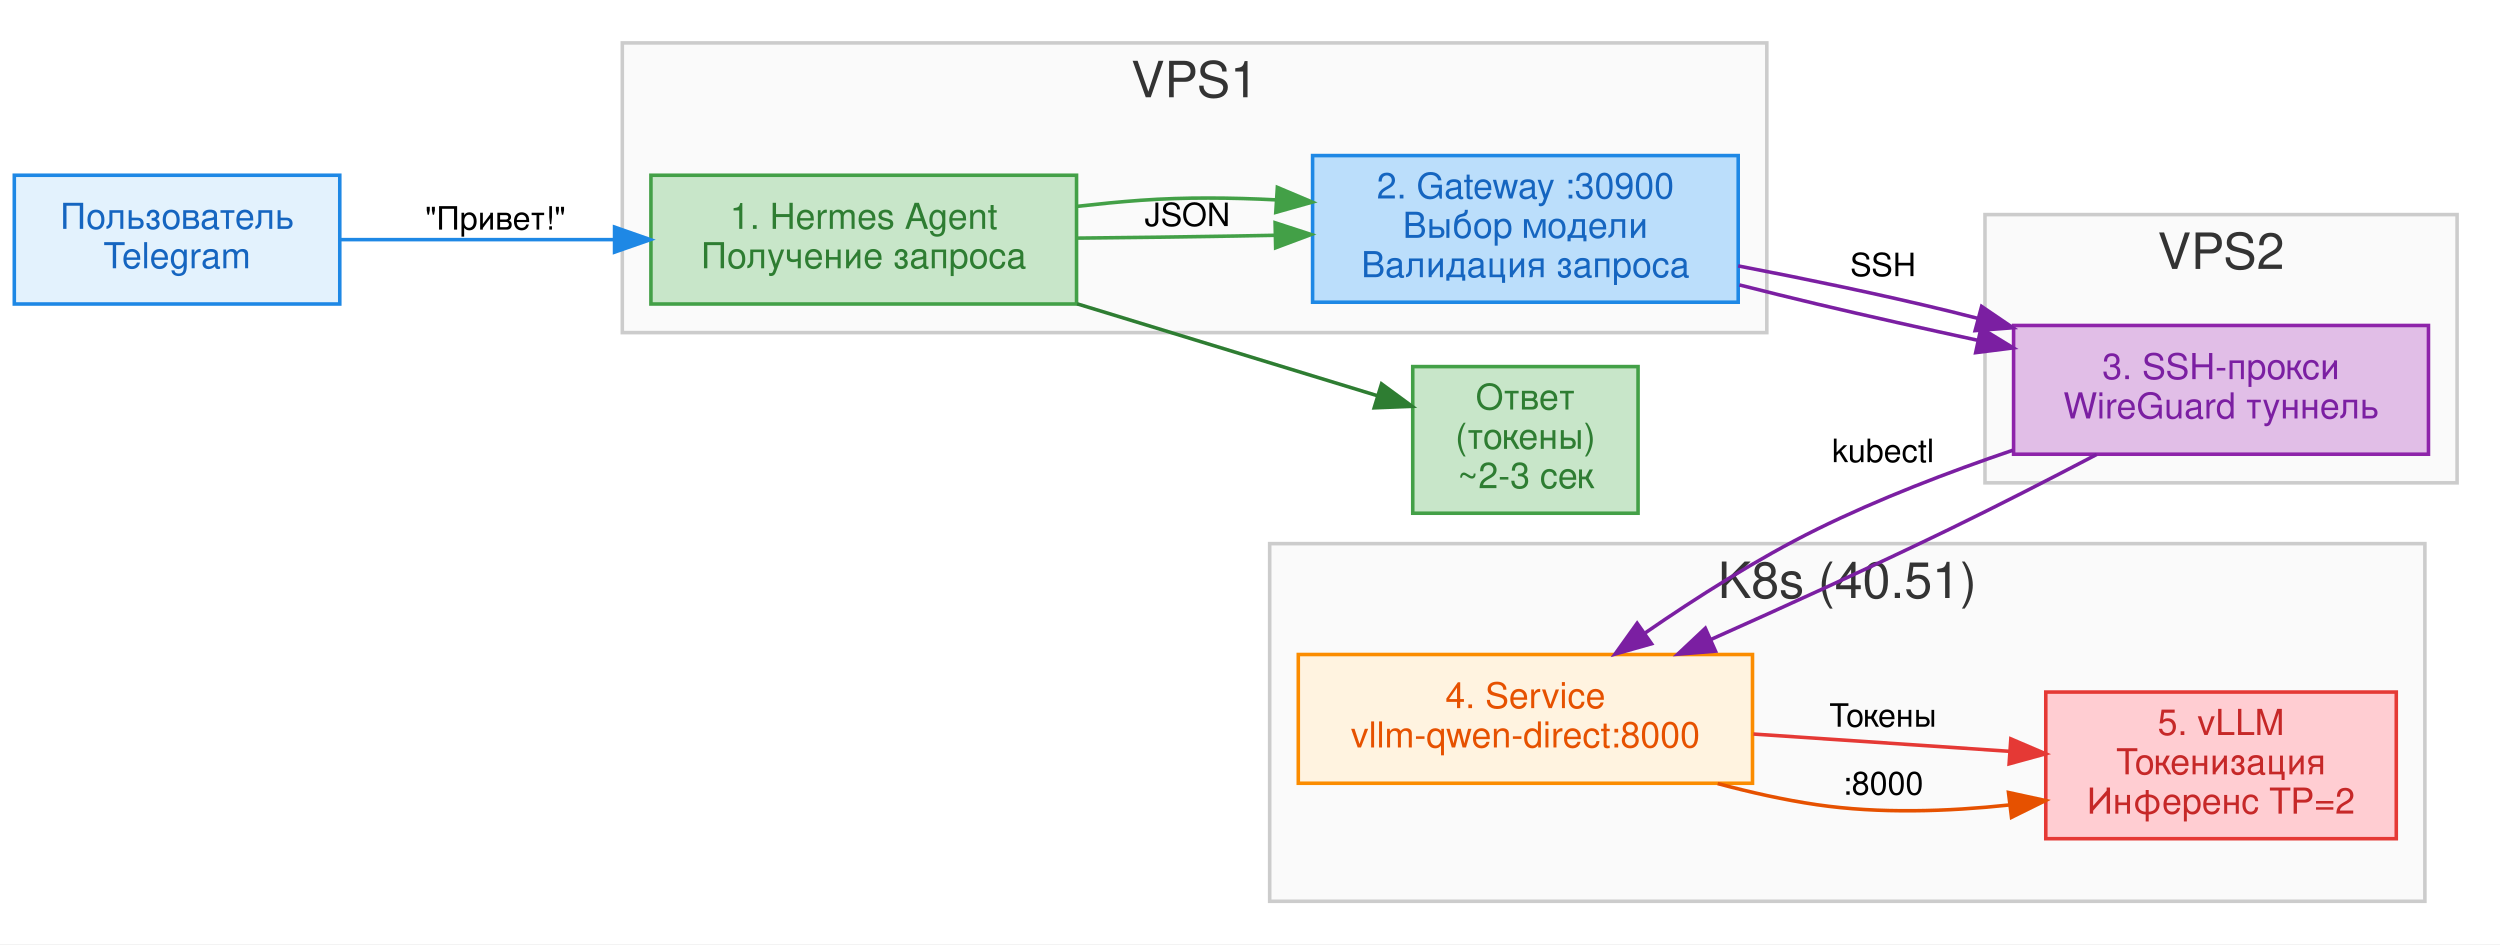
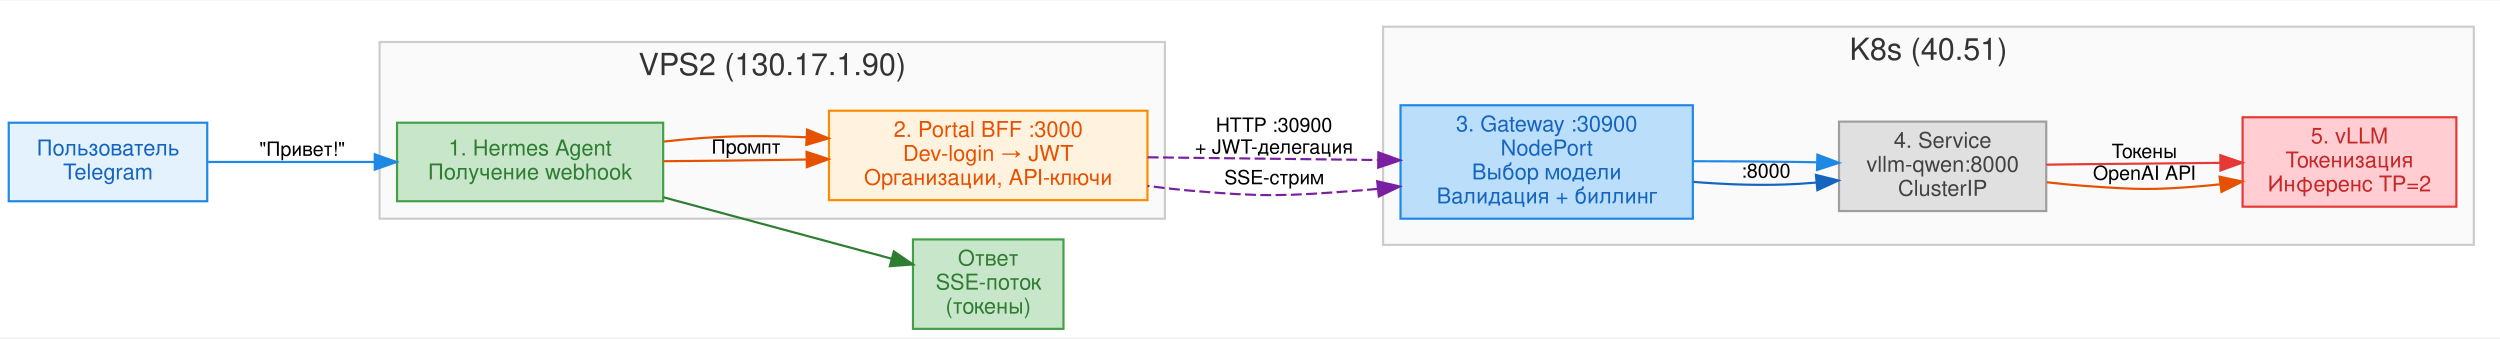
- <svg xmlns="http://www.w3.org/2000/svg" width="699pt" height="264pt" viewBox="0.00 0.00 699.00 264.00">
-   <g id="graph0" class="graph" transform="scale(1 1) rotate(0) translate(4 260)">
-     <polygon fill="#ffffff" stroke="transparent" points="-4,4 -4,-260 695,-260 695,4 -4,4" />
+ <svg xmlns="http://www.w3.org/2000/svg" width="1146pt" height="155pt" viewBox="0.00 0.00 1146.00 154.50">
+   <g id="graph0" class="graph" transform="scale(1 1) rotate(0) translate(4 150.5)">
+     <polygon fill="#ffffff" stroke="transparent" points="-4,4 -4,-150.5 1142,-150.5 1142,4 -4,4" />
    <g id="clust1" class="cluster">
-       <polygon fill="#fafafa" stroke="#cccccc" points="170,-167 170,-248 490,-248 490,-167 170,-167" />
-       <text text-anchor="middle" x="330" y="-232.8" font-family="Helvetica,sans-Serif" font-size="14.00" fill="#333333">VPS1</text>
-     </g>
-     <g id="clust2" class="cluster">
-       <polygon fill="#fafafa" stroke="#cccccc" points="551,-125 551,-200 683,-200 683,-125 551,-125" />
-       <text text-anchor="middle" x="617" y="-184.8" font-family="Helvetica,sans-Serif" font-size="14.00" fill="#333333">VPS2</text>
+       <polygon fill="#fafafa" stroke="#cccccc" points="170,-50.5 170,-131.5 530,-131.5 530,-50.5 170,-50.5" />
+       <text text-anchor="middle" x="350" y="-116.3" font-family="Helvetica,sans-Serif" font-size="14.00" fill="#333333">VPS2 (130.17.1.90)</text>
    </g>
    <g id="clust3" class="cluster">
-       <polygon fill="#fafafa" stroke="#cccccc" points="351,-8 351,-108 674,-108 674,-8 351,-8" />
-       <text text-anchor="middle" x="512.5" y="-92.8" font-family="Helvetica,sans-Serif" font-size="14.00" fill="#333333">K8s (40.51)</text>
+       <polygon fill="#fafafa" stroke="#cccccc" points="630,-38.5 630,-138.5 1130,-138.5 1130,-38.5 630,-38.5" />
+       <text text-anchor="middle" x="880" y="-123.3" font-family="Helvetica,sans-Serif" font-size="14.00" fill="#333333">K8s (40.51)</text>
    </g>
    <g id="node1" class="node">
-       <polygon fill="#e3f2fd" stroke="#1e88e5" points="91,-211 0,-211 0,-175 91,-175 91,-211" />
-       <text text-anchor="middle" x="45.5" y="-196" font-family="Helvetica,sans-Serif" font-size="10.00" fill="#1565c0">Пользователь</text>
-       <text text-anchor="middle" x="45.5" y="-185" font-family="Helvetica,sans-Serif" font-size="10.00" fill="#1565c0">Telegram</text>
+       <polygon fill="#e3f2fd" stroke="#1e88e5" points="91,-94.5 0,-94.5 0,-58.5 91,-58.5 91,-94.5" />
+       <text text-anchor="middle" x="45.5" y="-79.5" font-family="Helvetica,sans-Serif" font-size="10.00" fill="#1565c0">Пользователь</text>
+       <text text-anchor="middle" x="45.5" y="-68.5" font-family="Helvetica,sans-Serif" font-size="10.00" fill="#1565c0">Telegram</text>
    </g>
    <g id="node2" class="node">
-       <polygon fill="#c8e6c9" stroke="#43a047" points="297,-211 178,-211 178,-175 297,-175 297,-211" />
-       <text text-anchor="middle" x="237.5" y="-196" font-family="Helvetica,sans-Serif" font-size="10.00" fill="#2e7d32">1. Hermes Agent</text>
-       <text text-anchor="middle" x="237.5" y="-185" font-family="Helvetica,sans-Serif" font-size="10.00" fill="#2e7d32">Получение запроса</text>
+       <polygon fill="#c8e6c9" stroke="#43a047" points="300,-94.5 178,-94.5 178,-58.5 300,-58.5 300,-94.5" />
+       <text text-anchor="middle" x="239" y="-79.5" font-family="Helvetica,sans-Serif" font-size="10.00" fill="#2e7d32">1. Hermes Agent</text>
+       <text text-anchor="middle" x="239" y="-68.5" font-family="Helvetica,sans-Serif" font-size="10.00" fill="#2e7d32">Получение webhook</text>
    </g>
    <g id="edge1" class="edge">
-       <path fill="none" stroke="#1e88e5" d="M91.05,-193C113.9,-193 142.24,-193 167.81,-193" />
-       <polygon fill="#1e88e5" stroke="#1e88e5" points="167.83,-196.5 177.83,-193 167.83,-189.5 167.83,-196.5" />
-       <text text-anchor="middle" x="134.5" y="-195.8" font-family="Helvetica,sans-Serif" font-size="9.00"> "Привет!"</text>
+       <path fill="none" stroke="#1e88e5" d="M91.4,-76.5C114.14,-76.5 142.27,-76.5 167.79,-76.5" />
+       <polygon fill="#1e88e5" stroke="#1e88e5" points="167.79,-80 177.79,-76.5 167.79,-73 167.79,-80" />
+       <text text-anchor="middle" x="134.5" y="-79.3" font-family="Helvetica,sans-Serif" font-size="9.00"> "Привет!"</text>
    </g>
    <g id="node3" class="node">
-       <polygon fill="#bbdefb" stroke="#1e88e5" points="482,-216.5 363,-216.5 363,-175.5 482,-175.5 482,-216.5" />
-       <text text-anchor="middle" x="422.5" y="-204.5" font-family="Helvetica,sans-Serif" font-size="10.00" fill="#1565c0">2. Gateway :30900</text>
-       <text text-anchor="middle" x="422.5" y="-193.5" font-family="Helvetica,sans-Serif" font-size="10.00" fill="#1565c0">Выбор модели</text>
-       <text text-anchor="middle" x="422.5" y="-182.5" font-family="Helvetica,sans-Serif" font-size="10.00" fill="#1565c0">Валидация запроса</text>
+       <polygon fill="#fff3e0" stroke="#fb8c00" points="522,-100 376,-100 376,-59 522,-59 522,-100" />
+       <text text-anchor="middle" x="449" y="-88" font-family="Helvetica,sans-Serif" font-size="10.00" fill="#e65100">2. Portal BFF :3000</text>
+       <text text-anchor="middle" x="449" y="-77" font-family="Helvetica,sans-Serif" font-size="10.00" fill="#e65100">Dev-login → JWT</text>
+       <text text-anchor="middle" x="449" y="-66" font-family="Helvetica,sans-Serif" font-size="10.00" fill="#e65100">Организации, API-ключи</text>
    </g>
    <g id="edge2" class="edge">
-       <path fill="none" stroke="#43a047" d="M297.04,-193.42C311.42,-193.56 326.77,-193.75 341,-194 344.71,-194.06 348.52,-194.14 352.37,-194.21" />
-       <polygon fill="#43a047" stroke="#43a047" points="352.52,-197.72 362.59,-194.43 352.67,-190.72 352.52,-197.72" />
-       <text text-anchor="middle" x="328" y="-196.8" font-family="Helvetica,sans-Serif" font-size="9.00"> JSON</text>
+       <path fill="none" stroke="#e65100" d="M300.03,-76.85C318.61,-77 339.15,-77.21 358,-77.5 360.53,-77.54 363.1,-77.58 365.69,-77.63" />
+       <polygon fill="#e65100" stroke="#e65100" points="365.73,-81.13 375.79,-77.81 365.86,-74.13 365.73,-81.13" />
+       <text text-anchor="middle" x="338" y="-80.3" font-family="Helvetica,sans-Serif" font-size="9.00"> Промпт</text>
    </g>
    <g id="node7" class="node">
-       <polygon fill="#c8e6c9" stroke="#43a047" points="454,-157.5 391,-157.5 391,-116.5 454,-116.5 454,-157.5" />
-       <text text-anchor="middle" x="422.5" y="-145.5" font-family="Helvetica,sans-Serif" font-size="10.00" fill="#2e7d32">Ответ</text>
-       <text text-anchor="middle" x="422.5" y="-134.5" font-family="Helvetica,sans-Serif" font-size="10.00" fill="#2e7d32">(токены)</text>
-       <text text-anchor="middle" x="422.5" y="-123.5" font-family="Helvetica,sans-Serif" font-size="10.00" fill="#2e7d32">~2-3 сек</text>
+       <polygon fill="#c8e6c9" stroke="#43a047" points="483.5,-41 414.5,-41 414.5,0 483.5,0 483.5,-41" />
+       <text text-anchor="middle" x="449" y="-29" font-family="Helvetica,sans-Serif" font-size="10.00" fill="#2e7d32">Ответ</text>
+       <text text-anchor="middle" x="449" y="-18" font-family="Helvetica,sans-Serif" font-size="10.00" fill="#2e7d32">SSE-поток</text>
+       <text text-anchor="middle" x="449" y="-7" font-family="Helvetica,sans-Serif" font-size="10.00" fill="#2e7d32">(токены)</text>
    </g>
    <g id="edge10" class="edge">
-       <path fill="none" stroke="#2e7d32" d="M297.16,-175.05C324.54,-166.67 356.45,-156.91 381.08,-149.37" />
-       <polygon fill="#2e7d32" stroke="#2e7d32" points="382.28,-152.66 390.82,-146.39 380.23,-145.97 382.28,-152.66" />
+       <path fill="none" stroke="#2e7d32" d="M300.16,-60.3C333.58,-51.31 374.39,-40.32 404.66,-32.17" />
+       <polygon fill="#2e7d32" stroke="#2e7d32" points="405.74,-35.5 414.49,-29.52 403.92,-28.74 405.74,-35.5" />
    </g>
    <g id="edge9" class="edge">
-       <path fill="none" stroke="#43a047" d="M352.92,-204.11C340.31,-204.76 327.26,-204.88 315,-204 309.25,-203.59 303.27,-203 297.3,-202.32" />
-       <polygon fill="#43a047" stroke="#43a047" points="353.15,-207.61 362.91,-203.49 352.71,-200.62 353.15,-207.61" />
+       <path fill="none" stroke="#e65100" d="M365.52,-87.85C349.74,-88.52 333.36,-88.58 318,-87.5 312.27,-87.1 306.32,-86.53 300.38,-85.87" />
+       <polygon fill="#e65100" stroke="#e65100" points="365.98,-91.33 375.78,-87.32 365.62,-84.34 365.98,-91.33" />
    </g>
    <g id="node4" class="node">
-       <polygon fill="#e1bee7" stroke="#8e24aa" points="675,-169 559,-169 559,-133 675,-133 675,-169" />
-       <text text-anchor="middle" x="617" y="-154" font-family="Helvetica,sans-Serif" font-size="10.00" fill="#7b1fa2">3. SSH-прокси</text>
-       <text text-anchor="middle" x="617" y="-143" font-family="Helvetica,sans-Serif" font-size="10.00" fill="#7b1fa2">WireGuard туннель</text>
+       <polygon fill="#bbdefb" stroke="#1e88e5" points="772,-102.5 638,-102.5 638,-50.5 772,-50.5 772,-102.5" />
+       <text text-anchor="middle" x="705" y="-90.5" font-family="Helvetica,sans-Serif" font-size="10.00" fill="#1565c0">3. Gateway :30900</text>
+       <text text-anchor="middle" x="705" y="-79.5" font-family="Helvetica,sans-Serif" font-size="10.00" fill="#1565c0">NodePort</text>
+       <text text-anchor="middle" x="705" y="-68.5" font-family="Helvetica,sans-Serif" font-size="10.00" fill="#1565c0">Выбор модели</text>
+       <text text-anchor="middle" x="705" y="-57.5" font-family="Helvetica,sans-Serif" font-size="10.00" fill="#1565c0">Валидация + биллинг</text>
    </g>
    <g id="edge3" class="edge">
-       <path fill="none" stroke="#7b1fa2" d="M482,-185.65C500.91,-182.01 521.92,-177.66 541,-173 543.63,-172.36 546.3,-171.68 549,-170.98" />
-       <polygon fill="#7b1fa2" stroke="#7b1fa2" points="550.06,-174.32 558.82,-168.36 548.25,-167.56 550.06,-174.32" />
-       <text text-anchor="middle" x="522.5" y="-182.8" font-family="Helvetica,sans-Serif" font-size="9.00"> SSH</text>
+       <path fill="none" stroke="#7b1fa2" stroke-dasharray="5,2" d="M522.11,-78.65C555.07,-78.26 594.14,-77.8 627.61,-77.4" />
+       <polygon fill="#7b1fa2" stroke="#7b1fa2" points="627.85,-80.9 637.8,-77.28 627.76,-73.9 627.85,-80.9" />
+       <text text-anchor="middle" x="580" y="-90.3" font-family="Helvetica,sans-Serif" font-size="9.00"> HTTP :30900</text>
+       <text text-anchor="middle" x="580" y="-80.3" font-family="Helvetica,sans-Serif" font-size="9.00">+ JWT-делегация</text>
    </g>
    <g id="edge8" class="edge">
-       <path fill="none" stroke="#7b1fa2" d="M548.82,-164.89C534.03,-168.09 518.46,-171.57 504,-175 496.97,-176.67 489.62,-178.49 482.34,-180.33" />
-       <polygon fill="#7b1fa2" stroke="#7b1fa2" points="549.87,-168.25 558.91,-162.73 548.4,-161.4 549.87,-168.25" />
+       <path fill="none" stroke="#7b1fa2" stroke-dasharray="5,2" d="M627.63,-64.17C625.06,-63.92 622.51,-63.69 620,-63.5 584.55,-60.77 575.42,-60.38 540,-63.5 534.15,-64.02 528.11,-64.72 522.06,-65.54" />
+       <polygon fill="#7b1fa2" stroke="#7b1fa2" points="627.3,-67.66 637.62,-65.26 628.06,-60.7 627.3,-67.66" />
+       <text text-anchor="middle" x="580" y="-66.3" font-family="Helvetica,sans-Serif" font-size="9.00"> SSE-стрим</text>
    </g>
    <g id="node5" class="node">
-       <polygon fill="#fff3e0" stroke="#fb8c00" points="486,-77 359,-77 359,-41 486,-41 486,-77" />
-       <text text-anchor="middle" x="422.5" y="-62" font-family="Helvetica,sans-Serif" font-size="10.00" fill="#e65100">4. Service</text>
-       <text text-anchor="middle" x="422.5" y="-51" font-family="Helvetica,sans-Serif" font-size="10.00" fill="#e65100">vllm-qwen-direct:8000</text>
+       <polygon fill="#e0e0e0" stroke="#9e9e9e" points="934,-95 839,-95 839,-54 934,-54 934,-95" />
+       <text text-anchor="middle" x="886.5" y="-83" font-family="Helvetica,sans-Serif" font-size="10.00" fill="#424242">4. Service</text>
+       <text text-anchor="middle" x="886.5" y="-72" font-family="Helvetica,sans-Serif" font-size="10.00" fill="#424242">vllm-qwen:8000</text>
+       <text text-anchor="middle" x="886.5" y="-61" font-family="Helvetica,sans-Serif" font-size="10.00" fill="#424242">ClusterIP</text>
    </g>
    <g id="edge4" class="edge">
-       <path fill="none" stroke="#7b1fa2" d="M558.77,-134.11C540.85,-128.02 521.26,-120.52 504,-112 487.48,-103.84 470.27,-92.89 456.03,-83.06" />
-       <polygon fill="#7b1fa2" stroke="#7b1fa2" points="457.77,-80.01 447.57,-77.12 453.74,-85.74 457.77,-80.01" />
-       <text text-anchor="middle" x="522.5" y="-130.8" font-family="Helvetica,sans-Serif" font-size="9.00"> kubectl</text>
+       <path fill="none" stroke="#1565c0" d="M772.24,-67.37C788.2,-66.1 805.2,-65.52 821,-66.5 823.51,-66.66 826.08,-66.84 828.67,-67.06" />
+       <polygon fill="#1565c0" stroke="#1565c0" points="828.42,-70.55 838.71,-68.01 829.08,-63.58 828.42,-70.55" />
+       <text text-anchor="middle" x="805.5" y="-69.3" font-family="Helvetica,sans-Serif" font-size="9.00"> :8000</text>
    </g>
    <g id="edge7" class="edge">
-       <path fill="none" stroke="#7b1fa2" d="M474.38,-81.21C495.16,-90.47 519.35,-101.5 541,-112 554.6,-118.6 569.4,-126.2 582.23,-132.93" />
-       <polygon fill="#7b1fa2" stroke="#7b1fa2" points="475.65,-77.94 465.09,-77.08 472.81,-84.34 475.65,-77.94" />
+       <path fill="none" stroke="#1e88e5" d="M828.78,-76.36C826.15,-76.41 823.55,-76.46 821,-76.5 805.23,-76.74 788.24,-76.84 772.29,-76.85" />
+       <polygon fill="#1e88e5" stroke="#1e88e5" points="829.09,-79.85 839,-76.11 828.92,-72.85 829.09,-79.85" />
    </g>
    <g id="node6" class="node">
-       <polygon fill="#ffcdd2" stroke="#e53935" points="666,-66.5 568,-66.5 568,-25.5 666,-25.5 666,-66.5" />
-       <text text-anchor="middle" x="617" y="-54.5" font-family="Helvetica,sans-Serif" font-size="10.00" fill="#c62828">5. vLLM</text>
-       <text text-anchor="middle" x="617" y="-43.5" font-family="Helvetica,sans-Serif" font-size="10.00" fill="#c62828">Токенизация</text>
-       <text text-anchor="middle" x="617" y="-32.5" font-family="Helvetica,sans-Serif" font-size="10.00" fill="#c62828">Инференс TP=2</text>
+       <polygon fill="#ffcdd2" stroke="#e53935" points="1122,-97 1024,-97 1024,-56 1122,-56 1122,-97" />
+       <text text-anchor="middle" x="1073" y="-85" font-family="Helvetica,sans-Serif" font-size="10.00" fill="#c62828">5. vLLM</text>
+       <text text-anchor="middle" x="1073" y="-74" font-family="Helvetica,sans-Serif" font-size="10.00" fill="#c62828">Токенизация</text>
+       <text text-anchor="middle" x="1073" y="-63" font-family="Helvetica,sans-Serif" font-size="10.00" fill="#c62828">Инференс TP=2</text>
    </g>
    <g id="edge5" class="edge">
-       <path fill="none" stroke="#e65100" d="M476.27,-40.91C485.42,-38.45 494.91,-36.33 504,-35 521.45,-32.45 540.53,-33.07 557.91,-34.94" />
-       <polygon fill="#e65100" stroke="#e65100" points="557.57,-38.42 567.92,-36.17 558.42,-31.47 557.57,-38.42" />
-       <text text-anchor="middle" x="522.5" y="-37.8" font-family="Helvetica,sans-Serif" font-size="9.00"> :8000</text>
+       <path fill="none" stroke="#e65100" d="M934.27,-67.2C940.23,-66.5 946.25,-65.9 952,-65.5 975.94,-63.84 982.08,-63.52 1006,-65.5 1008.53,-65.71 1011.11,-65.96 1013.72,-66.25" />
+       <polygon fill="#e65100" stroke="#e65100" points="1013.45,-69.75 1023.81,-67.53 1014.33,-62.8 1013.45,-69.75" />
+       <text text-anchor="middle" x="979" y="-68.3" font-family="Helvetica,sans-Serif" font-size="9.00"> OpenAI API</text>
    </g>
    <g id="edge6" class="edge">
-       <path fill="none" stroke="#e53935" d="M557.84,-49.93C535.24,-51.45 509.29,-53.21 486.27,-54.76" />
-       <polygon fill="#e53935" stroke="#e53935" points="558.23,-53.41 567.97,-49.24 557.75,-46.43 558.23,-53.41" />
-       <text text-anchor="middle" x="522.5" y="-56.8" font-family="Helvetica,sans-Serif" font-size="9.00"> Токены</text>
+       <path fill="none" stroke="#e53935" d="M1013.8,-76.1C994.17,-75.94 972.14,-75.74 952,-75.5 946.18,-75.43 940.06,-75.35 934,-75.26" />
+       <polygon fill="#e53935" stroke="#e53935" points="1013.8,-79.6 1023.83,-76.18 1013.86,-72.6 1013.8,-79.6" />
+       <text text-anchor="middle" x="979" y="-78.3" font-family="Helvetica,sans-Serif" font-size="9.00"> Токены</text>
    </g>
  </g>
</svg>
